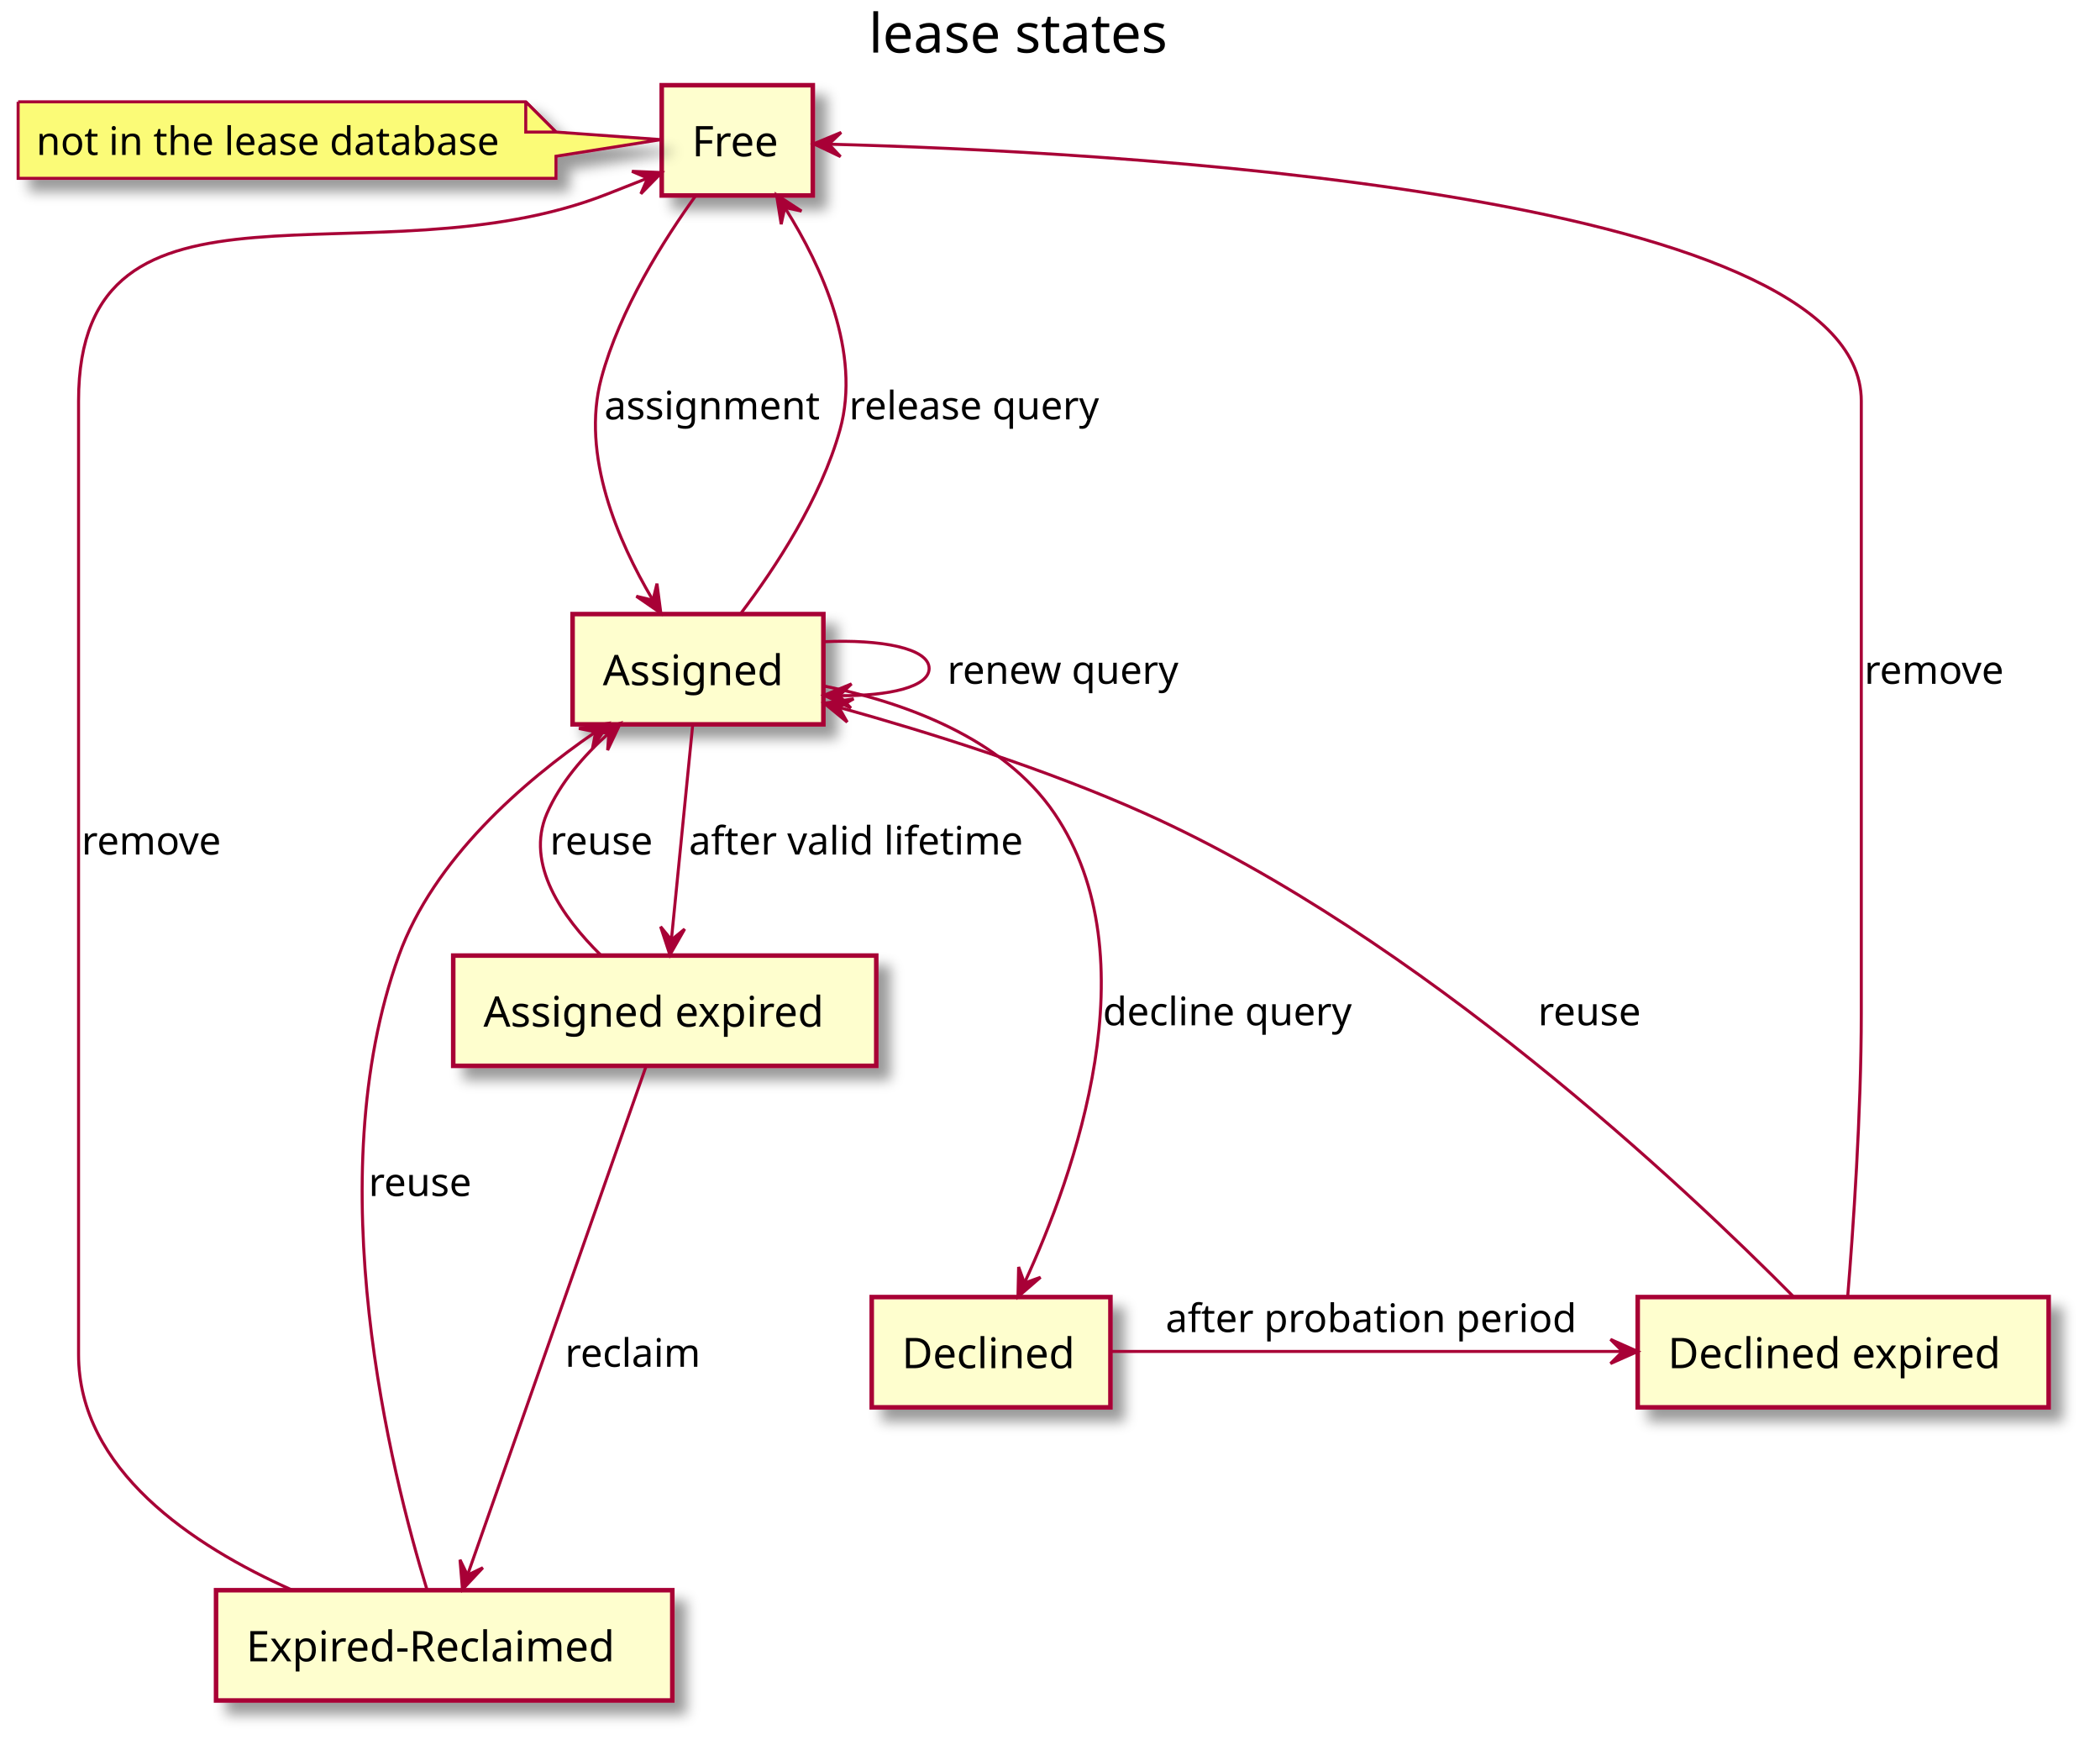
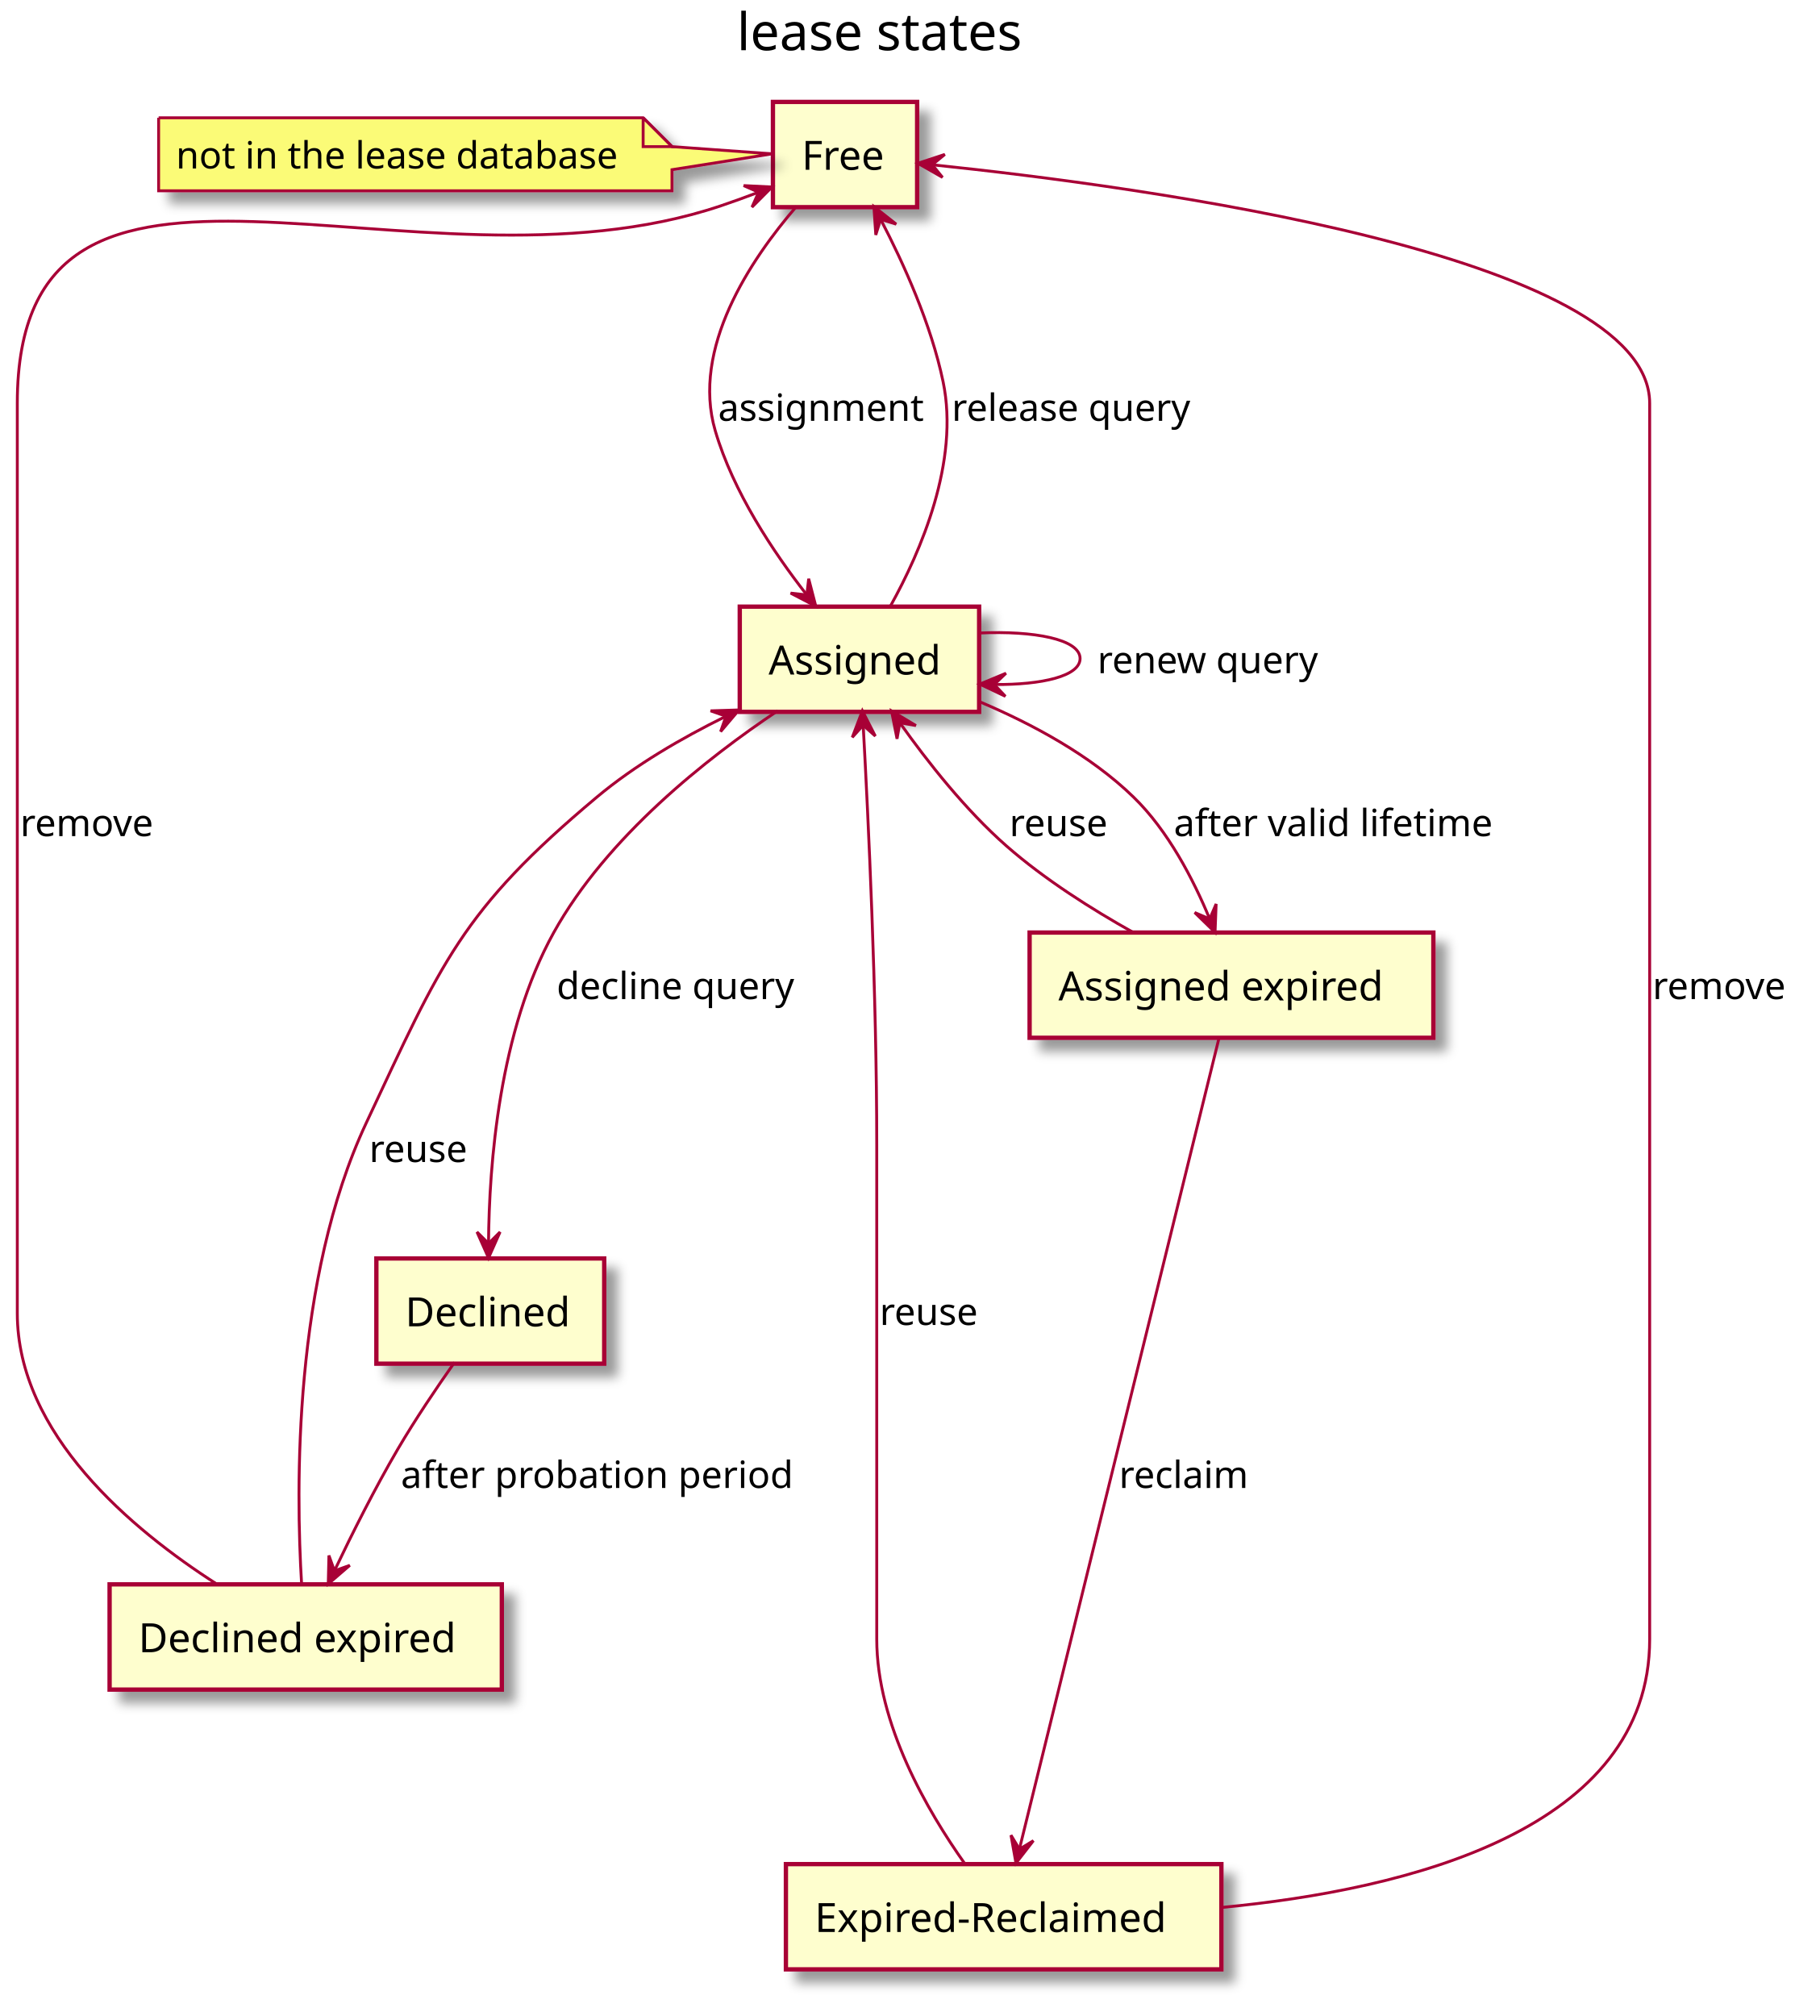
- <svg xmlns="http://www.w3.org/2000/svg" contentScriptType="application/ecmascript" contentStyleType="text/css" height="579px" preserveAspectRatio="none" style="width:695px;height:579px;" version="1.1" viewBox="0 0 695 579" width="695px" zoomAndPan="magnify">
+ <svg xmlns="http://www.w3.org/2000/svg" contentScriptType="application/ecmascript" contentStyleType="text/css" height="699px" preserveAspectRatio="none" style="width:631px;height:699px;" version="1.1" viewBox="0 0 631 699" width="631px" zoomAndPan="magnify">
  <defs>
-     <filter height="300%" id="flyhtqb8kyfck" width="300%" x="-1" y="-1">
+     <filter height="300%" id="fmckjw6t3a7c7" width="300%" x="-1" y="-1">
      <feGaussianBlur result="blurOut" stdDeviation="2.0" />
      <feColorMatrix in="blurOut" result="blurOut2" type="matrix" values="0 0 0 0 0 0 0 0 0 0 0 0 0 0 0 0 0 0 .4 0" />
      <feOffset dx="4.0" dy="4.0" in="blurOut2" result="blurOut3" />
      <feBlend in="SourceGraphic" in2="blurOut3" mode="normal" />
    </filter>
  </defs>
  <g>
-     <text fill="#000000" font-family="sans-serif" font-size="18" lengthAdjust="spacingAndGlyphs" textLength="102" x="287.5" y="17.402">lease states</text>
-     <rect fill="#FEFECE" filter="url(#flyhtqb8kyfck)" height="36.488" style="stroke: #A80036; stroke-width: 1.5;" width="50" x="219" y="28.199" />
-     <text fill="#000000" font-family="sans-serif" font-size="14" lengthAdjust="spacingAndGlyphs" textLength="30" x="229" y="51.734">Free</text>
-     <path d="M6,33.699 L6,59.01 A0,0 0 0 0 6,59.01 L184,59.01 A0,0 0 0 0 184,59.01 L184,51.699 L218.71,46.199 L184,43.699 L184,43.699 L174,33.699 L6,33.699 A0,0 0 0 0 6,33.699 " fill="#FBFB77" filter="url(#flyhtqb8kyfck)" style="stroke: #A80036; stroke-width: 1.0;" />
-     <path d="M174,33.699 L174,43.699 L184,43.699 L174,33.699 " fill="#FBFB77" style="stroke: #A80036; stroke-width: 1.0;" />
-     <text fill="#000000" font-family="sans-serif" font-size="13" lengthAdjust="spacingAndGlyphs" textLength="157" x="12" y="51.268">not in the lease database</text>
-     <rect fill="#FEFECE" filter="url(#flyhtqb8kyfck)" height="36.488" style="stroke: #A80036; stroke-width: 1.5;" width="83" x="189.5" y="203.199" />
-     <text fill="#000000" font-family="sans-serif" font-size="14" lengthAdjust="spacingAndGlyphs" textLength="63" x="199.5" y="226.734">Assigned</text>
-     <rect fill="#FEFECE" filter="url(#flyhtqb8kyfck)" height="36.488" style="stroke: #A80036; stroke-width: 1.5;" width="140" x="150" y="316.199" />
-     <text fill="#000000" font-family="sans-serif" font-size="14" lengthAdjust="spacingAndGlyphs" textLength="120" x="160" y="339.734">Assigned expired</text>
-     <rect fill="#FEFECE" filter="url(#flyhtqb8kyfck)" height="36.488" style="stroke: #A80036; stroke-width: 1.5;" width="79" x="288.5" y="429.199" />
-     <text fill="#000000" font-family="sans-serif" font-size="14" lengthAdjust="spacingAndGlyphs" textLength="59" x="298.5" y="452.734">Declined</text>
-     <rect fill="#FEFECE" filter="url(#flyhtqb8kyfck)" height="36.488" style="stroke: #A80036; stroke-width: 1.5;" width="136" x="542" y="429.199" />
-     <text fill="#000000" font-family="sans-serif" font-size="14" lengthAdjust="spacingAndGlyphs" textLength="116" x="552" y="452.734">Declined expired</text>
-     <rect fill="#FEFECE" filter="url(#flyhtqb8kyfck)" height="36.488" style="stroke: #A80036; stroke-width: 1.5;" width="151" x="71.5" y="526.199" />
-     <text fill="#000000" font-family="sans-serif" font-size="14" lengthAdjust="spacingAndGlyphs" textLength="131" x="81.5" y="549.734">Expired-Reclaimed</text>
-     <path d="M230.58,64.289 C219.67,79.359 205.11,102.399 199,125.199 C192.19,150.619 204.59,179.149 215.88,198.249 " fill="none" id="free-&gt;assigned" style="stroke: #A80036; stroke-width: 1.0;" />
-     <polygon fill="#A80036" points="218.71,202.889,217.423,193.125,216.1,198.625,210.6,197.301,218.71,202.889" style="stroke: #A80036; stroke-width: 1.0;" />
-     <text fill="#000000" font-family="sans-serif" font-size="13" lengthAdjust="spacingAndGlyphs" textLength="73" x="200" y="138.768">assignment</text>
-     <path d="M260,69.099 C271.95,88.169 285.09,116.679 278,142.199 C271.65,165.049 256.6,187.899 245.23,202.909 " fill="none" id="free&lt;-assigned" style="stroke: #A80036; stroke-width: 1.0;" />
-     <polygon fill="#A80036" points="257,64.469,258.541,74.197,259.72,68.664,265.253,69.844,257,64.469" style="stroke: #A80036; stroke-width: 1.0;" />
-     <text fill="#000000" font-family="sans-serif" font-size="13" lengthAdjust="spacingAndGlyphs" textLength="83" x="281" y="138.768">release query</text>
-     <path d="M229.28,239.539 C227.38,258.769 224.3,289.829 222.21,310.859 " fill="none" id="assigned-&gt;assigned_expired" style="stroke: #A80036; stroke-width: 1.0;" />
-     <polygon fill="#A80036" points="221.71,315.979,226.591,307.425,222.21,311.004,218.631,306.624,221.71,315.979" style="stroke: #A80036; stroke-width: 1.0;" />
-     <text fill="#000000" font-family="sans-serif" font-size="13" lengthAdjust="spacingAndGlyphs" textLength="115" x="228" y="282.768">after valid lifetime</text>
-     <path d="M201.3,242.769 C193.17,250.079 185.39,259.049 181,269.199 C173.77,285.919 186.11,303.489 198.78,315.989 " fill="none" id="assigned&lt;-assigned_expired" style="stroke: #A80036; stroke-width: 1.0;" />
-     <polygon fill="#A80036" points="205.31,239.319,195.879,242.157,201.52,242.58,201.096,248.221,205.31,239.319" style="stroke: #A80036; stroke-width: 1.0;" />
-     <text fill="#000000" font-family="sans-serif" font-size="13" lengthAdjust="spacingAndGlyphs" textLength="34" x="182" y="282.768">reuse</text>
-     <path d="M272.71,212.339 C291.36,211.499 307.5,214.449 307.5,221.199 C307.5,227.319 294.25,230.319 277.88,230.199 " fill="none" id="assigned-&gt;assigned" style="stroke: #A80036; stroke-width: 1.0;" />
-     <polygon fill="#A80036" points="272.71,230.059,281.604,234.289,277.708,230.188,281.81,226.292,272.71,230.059" style="stroke: #A80036; stroke-width: 1.0;" />
-     <text fill="#000000" font-family="sans-serif" font-size="13" lengthAdjust="spacingAndGlyphs" textLength="76" x="313.5" y="226.268">renew query</text>
-     <path d="M272.51,226.959 C299.2,232.409 331.98,244.099 349,269.199 C381.33,316.869 355.54,388.799 339.06,424.499 " fill="none" id="assigned-&gt;declined" style="stroke: #A80036; stroke-width: 1.0;" />
-     <polygon fill="#A80036" points="336.9,429.089,344.356,422.655,339.032,424.567,337.12,419.243,336.9,429.089" style="stroke: #A80036; stroke-width: 1.0;" />
-     <text fill="#000000" font-family="sans-serif" font-size="13" lengthAdjust="spacingAndGlyphs" textLength="84" x="365" y="339.268">decline query</text>
-     <path d="M367.51,447.199 C411.27,447.199 482.77,447.199 536.82,447.199 " fill="none" id="declined-&gt;declined_expired" style="stroke: #A80036; stroke-width: 1.0;" />
-     <polygon fill="#A80036" points="542,447.199,533,443.199,537,447.199,533,451.199,542,447.199" style="stroke: #A80036; stroke-width: 1.0;" />
-     <text fill="#000000" font-family="sans-serif" font-size="13" lengthAdjust="spacingAndGlyphs" textLength="138" x="385.75" y="440.768">after probation period</text>
-     <path d="M277.82,234.099 C307.45,242.349 346.22,254.479 379,269.199 C470.03,310.079 558.09,393.229 593.59,429.099 " fill="none" id="assigned&lt;-declined_expired" style="stroke: #A80036; stroke-width: 1.0;" />
-     <polygon fill="#A80036" points="272.77,232.699,280.382,238.949,277.59,234.029,282.51,231.238,272.77,232.699" style="stroke: #A80036; stroke-width: 1.0;" />
-     <text fill="#000000" font-family="sans-serif" font-size="13" lengthAdjust="spacingAndGlyphs" textLength="34" x="509" y="339.268">reuse</text>
-     <path d="M214.03,352.219 C200.87,389.699 169.41,479.339 154.76,521.099 " fill="none" id="assigned_expired-&gt;reclaimed" style="stroke: #A80036; stroke-width: 1.0;" />
-     <polygon fill="#A80036" points="153.06,525.939,159.799,518.757,154.705,521.218,152.244,516.124,153.06,525.939" style="stroke: #A80036; stroke-width: 1.0;" />
-     <text fill="#000000" font-family="sans-serif" font-size="13" lengthAdjust="spacingAndGlyphs" textLength="46" x="187" y="452.268">reclaim</text>
-     <path d="M611.51,428.909 C613.29,407.089 616,368.389 616,335.199 C616,132.699 616,132.699 616,132.699 C616,62.769 363.18,50.029 274.38,47.709 " fill="none" id="declined_expired-&gt;free" style="stroke: #A80036; stroke-width: 1.0;" />
-     <polygon fill="#A80036" points="269.28,47.589,278.174,51.819,274.278,47.718,278.38,43.822,269.28,47.589" style="stroke: #A80036; stroke-width: 1.0;" />
-     <text fill="#000000" font-family="sans-serif" font-size="13" lengthAdjust="spacingAndGlyphs" textLength="46" x="617" y="226.268">remove</text>
-     <path d="M196.93,242.309 C173.09,258.689 143.51,284.299 132,316.199 C105.19,390.499 129.42,487.259 141.31,526.029 " fill="none" id="assigned&lt;-reclaimed" style="stroke: #A80036; stroke-width: 1.0;" />
-     <polygon fill="#A80036" points="201.31,239.359,191.609,241.062,197.161,242.149,196.073,247.701,201.31,239.359" style="stroke: #A80036; stroke-width: 1.0;" />
-     <text fill="#000000" font-family="sans-serif" font-size="13" lengthAdjust="spacingAndGlyphs" textLength="34" x="122" y="395.768">reuse</text>
-     <path d="M214.23,58.979 C209.8,60.739 205.28,62.519 201,64.199 C123.27,94.779 26,49.179 26,132.699 C26,132.699 26,132.699 26,448.199 C26,486.259 63.49,511.379 96.74,526.179 " fill="none" id="free&lt;-reclaimed" style="stroke: #A80036; stroke-width: 1.0;" />
-     <polygon fill="#A80036" points="218.99,57.099,209.15,56.691,214.341,58.939,212.093,64.13,218.99,57.099" style="stroke: #A80036; stroke-width: 1.0;" />
-     <text fill="#000000" font-family="sans-serif" font-size="13" lengthAdjust="spacingAndGlyphs" textLength="46" x="27" y="282.768">remove</text>
+     <text fill="#000000" font-family="sans-serif" font-size="18" lengthAdjust="spacingAndGlyphs" textLength="102" x="255.5" y="17.402">lease states</text>
+     <rect fill="#FEFECE" filter="url(#fmckjw6t3a7c7)" height="36.488" style="stroke: #A80036; stroke-width: 1.5;" width="50" x="268" y="35.339" />
+     <text fill="#000000" font-family="sans-serif" font-size="14" lengthAdjust="spacingAndGlyphs" textLength="30" x="278" y="58.874">Free</text>
+     <path d="M55,40.839 L55,66.15 A0,0 0 0 0 55,66.15 L233,66.15 A0,0 0 0 0 233,66.15 L233,58.839 L267.71,53.339 L233,50.839 L233,50.839 L223,40.839 L55,40.839 A0,0 0 0 0 55,40.839 " fill="#FBFB77" filter="url(#fmckjw6t3a7c7)" style="stroke: #A80036; stroke-width: 1.0;" />
+     <path d="M223,40.839 L223,50.839 L233,50.839 L223,40.839 " fill="#FBFB77" style="stroke: #A80036; stroke-width: 1.0;" />
+     <text fill="#000000" font-family="sans-serif" font-size="13" lengthAdjust="spacingAndGlyphs" textLength="157" x="61" y="58.408">not in the lease database</text>
+     <rect fill="#FEFECE" filter="url(#fmckjw6t3a7c7)" height="36.488" style="stroke: #A80036; stroke-width: 1.5;" width="83" x="256.5" y="210.339" />
+     <text fill="#000000" font-family="sans-serif" font-size="14" lengthAdjust="spacingAndGlyphs" textLength="63" x="266.5" y="233.874">Assigned</text>
+     <rect fill="#FEFECE" filter="url(#fmckjw6t3a7c7)" height="36.488" style="stroke: #A80036; stroke-width: 1.5;" width="140" x="357" y="323.339" />
+     <text fill="#000000" font-family="sans-serif" font-size="14" lengthAdjust="spacingAndGlyphs" textLength="120" x="367" y="346.874">Assigned expired</text>
+     <rect fill="#FEFECE" filter="url(#fmckjw6t3a7c7)" height="36.488" style="stroke: #A80036; stroke-width: 1.5;" width="79" x="130.5" y="436.339" />
+     <text fill="#000000" font-family="sans-serif" font-size="14" lengthAdjust="spacingAndGlyphs" textLength="59" x="140.5" y="459.874">Declined</text>
+     <rect fill="#FEFECE" filter="url(#fmckjw6t3a7c7)" height="36.488" style="stroke: #A80036; stroke-width: 1.5;" width="136" x="38" y="549.339" />
+     <text fill="#000000" font-family="sans-serif" font-size="14" lengthAdjust="spacingAndGlyphs" textLength="116" x="48" y="572.874">Declined expired</text>
+     <rect fill="#FEFECE" filter="url(#fmckjw6t3a7c7)" height="36.488" style="stroke: #A80036; stroke-width: 1.5;" width="151" x="272.5" y="646.339" />
+     <text fill="#000000" font-family="sans-serif" font-size="14" lengthAdjust="spacingAndGlyphs" textLength="131" x="282.5" y="669.874">Expired-Reclaimed</text>
+     <path d="M276.19,71.539 C260.17,90.079 239.64,120.789 248,149.339 C254.2,170.499 268.1,191.369 279.68,206.189 " fill="none" id="free-&gt;assigned" style="stroke: #A80036; stroke-width: 1.0;" />
+     <polygon fill="#A80036" points="282.87,210.199,280.397,200.666,279.757,206.286,274.136,205.647,282.87,210.199" style="stroke: #A80036; stroke-width: 1.0;" />
+     <text fill="#000000" font-family="sans-serif" font-size="13" lengthAdjust="spacingAndGlyphs" textLength="73" x="249" y="145.908">assignment</text>
+     <path d="M305.4,76.139 C313.32,91.349 322.85,112.419 327,132.339 C332.77,160.029 319.25,191.229 308.78,210.079 " fill="none" id="free&lt;-assigned" style="stroke: #A80036; stroke-width: 1.0;" />
+     <polygon fill="#A80036" points="303.01,71.619,303.671,81.446,305.343,76.042,310.747,77.713,303.01,71.619" style="stroke: #A80036; stroke-width: 1.0;" />
+     <text fill="#000000" font-family="sans-serif" font-size="13" lengthAdjust="spacingAndGlyphs" textLength="83" x="330" y="145.908">release query</text>
+     <path d="M339.85,243.389 C357.83,250.999 378.09,261.849 393,276.339 C405.06,288.049 413.79,304.969 419.38,318.469 " fill="none" id="assigned-&gt;assigned_expired" style="stroke: #A80036; stroke-width: 1.0;" />
+     <polygon fill="#A80036" points="421.3,323.269,421.671,313.427,419.443,318.627,414.244,316.399,421.3,323.269" style="stroke: #A80036; stroke-width: 1.0;" />
+     <text fill="#000000" font-family="sans-serif" font-size="13" lengthAdjust="spacingAndGlyphs" textLength="115" x="407" y="289.908">after valid lifetime</text>
+     <path d="M312.18,250.849 C321.59,264.099 334.8,280.879 349,293.339 C362.19,304.909 378.61,315.289 392.97,323.319 " fill="none" id="assigned&lt;-assigned_expired" style="stroke: #A80036; stroke-width: 1.0;" />
+     <polygon fill="#A80036" points="309.13,246.499,311.032,256.163,312.005,250.59,317.578,251.563,309.13,246.499" style="stroke: #A80036; stroke-width: 1.0;" />
+     <text fill="#000000" font-family="sans-serif" font-size="13" lengthAdjust="spacingAndGlyphs" textLength="34" x="350" y="289.908">reuse</text>
+     <path d="M339.71,219.479 C358.36,218.639 374.5,221.589 374.5,228.339 C374.5,234.459 361.25,237.459 344.88,237.339 " fill="none" id="assigned-&gt;assigned" style="stroke: #A80036; stroke-width: 1.0;" />
+     <polygon fill="#A80036" points="339.71,237.199,348.604,241.429,344.708,237.328,348.81,233.432,339.71,237.199" style="stroke: #A80036; stroke-width: 1.0;" />
+     <text fill="#000000" font-family="sans-serif" font-size="13" lengthAdjust="spacingAndGlyphs" textLength="76" x="380.5" y="233.408">renew query</text>
+     <path d="M269.68,246.439 C245,262.929 210.38,290.219 192,323.339 C173.05,357.489 169.59,403.869 169.39,430.999 " fill="none" id="assigned-&gt;declined" style="stroke: #A80036; stroke-width: 1.0;" />
+     <polygon fill="#A80036" points="169.39,436.159,173.39,427.159,169.39,431.159,165.39,427.159,169.39,436.159" style="stroke: #A80036; stroke-width: 1.0;" />
+     <text fill="#000000" font-family="sans-serif" font-size="13" lengthAdjust="spacingAndGlyphs" textLength="84" x="193" y="346.408">decline query</text>
+     <path d="M157.58,472.389 C151.4,481.159 144,492.119 138,502.339 C130.01,515.959 122.06,531.839 116.09,544.369 " fill="none" id="declined-&gt;declined_expired" style="stroke: #A80036; stroke-width: 1.0;" />
+     <polygon fill="#A80036" points="113.82,549.169,121.285,542.745,115.959,544.65,114.054,539.323,113.82,549.169" style="stroke: #A80036; stroke-width: 1.0;" />
+     <text fill="#000000" font-family="sans-serif" font-size="13" lengthAdjust="spacingAndGlyphs" textLength="138" x="139" y="515.908">after probation period</text>
+     <path d="M251.59,248.409 C236.48,255.849 220.22,265.269 207,276.339 C159.82,315.839 153.14,333.629 127,389.339 C101.63,443.409 102.58,516.549 104.58,549.279 " fill="none" id="assigned&lt;-declined_expired" style="stroke: #A80036; stroke-width: 1.0;" />
+     <polygon fill="#A80036" points="256.23,246.159,246.386,246.468,251.727,248.332,249.863,253.673,256.23,246.159" style="stroke: #A80036; stroke-width: 1.0;" />
+     <text fill="#000000" font-family="sans-serif" font-size="13" lengthAdjust="spacingAndGlyphs" textLength="34" x="128" y="402.908">reuse</text>
+     <path d="M422.75,359.599 C409.44,413.699 368.51,579.999 353.55,640.789 " fill="none" id="assigned_expired-&gt;reclaimed" style="stroke: #A80036; stroke-width: 1.0;" />
+     <polygon fill="#A80036" points="352.27,645.999,358.312,638.221,353.469,641.145,350.545,636.303,352.27,645.999" style="stroke: #A80036; stroke-width: 1.0;" />
+     <text fill="#000000" font-family="sans-serif" font-size="13" lengthAdjust="spacingAndGlyphs" textLength="46" x="388" y="515.908">reclaim</text>
+     <path d="M75.18,549.249 C45.8,530.439 6,497.229 6,455.339 C6,139.839 6,139.839 6,139.839 C6,27.199 143.26,107.319 250,71.339 C254.16,69.939 258.5,68.359 262.75,66.749 " fill="none" id="declined_expired-&gt;free" style="stroke: #A80036; stroke-width: 1.0;" />
+     <polygon fill="#A80036" points="267.69,64.839,257.853,64.353,263.026,66.642,260.737,71.815,267.69,64.839" style="stroke: #A80036; stroke-width: 1.0;" />
+     <text fill="#000000" font-family="sans-serif" font-size="13" lengthAdjust="spacingAndGlyphs" textLength="46" x="7" y="289.908">remove</text>
+     <path d="M299.31,251.729 C301.08,283.839 304,344.849 304,396.839 C304,396.839 304,396.839 304,568.339 C304,597.789 321.62,628.009 334.56,646.229 " fill="none" id="assigned&lt;-reclaimed" style="stroke: #A80036; stroke-width: 1.0;" />
+     <polygon fill="#A80036" points="299.02,246.449,295.515,255.653,299.292,251.442,303.503,255.219,299.02,246.449" style="stroke: #A80036; stroke-width: 1.0;" />
+     <text fill="#000000" font-family="sans-serif" font-size="13" lengthAdjust="spacingAndGlyphs" textLength="34" x="305" y="459.408">reuse</text>
+     <path d="M323.27,57.139 C395.5,64.639 572,88.259 572,139.839 C572,139.839 572,139.839 572,568.339 C572,634.339 488.55,655.169 423.52,661.369 " fill="none" id="free&lt;-reclaimed" style="stroke: #A80036; stroke-width: 1.0;" />
+     <polygon fill="#A80036" points="318.25,56.619,326.805,61.5,323.225,57.12,327.605,53.54,318.25,56.619" style="stroke: #A80036; stroke-width: 1.0;" />
+     <text fill="#000000" font-family="sans-serif" font-size="13" lengthAdjust="spacingAndGlyphs" textLength="46" x="573" y="346.408">remove</text>
  </g>
</svg>
